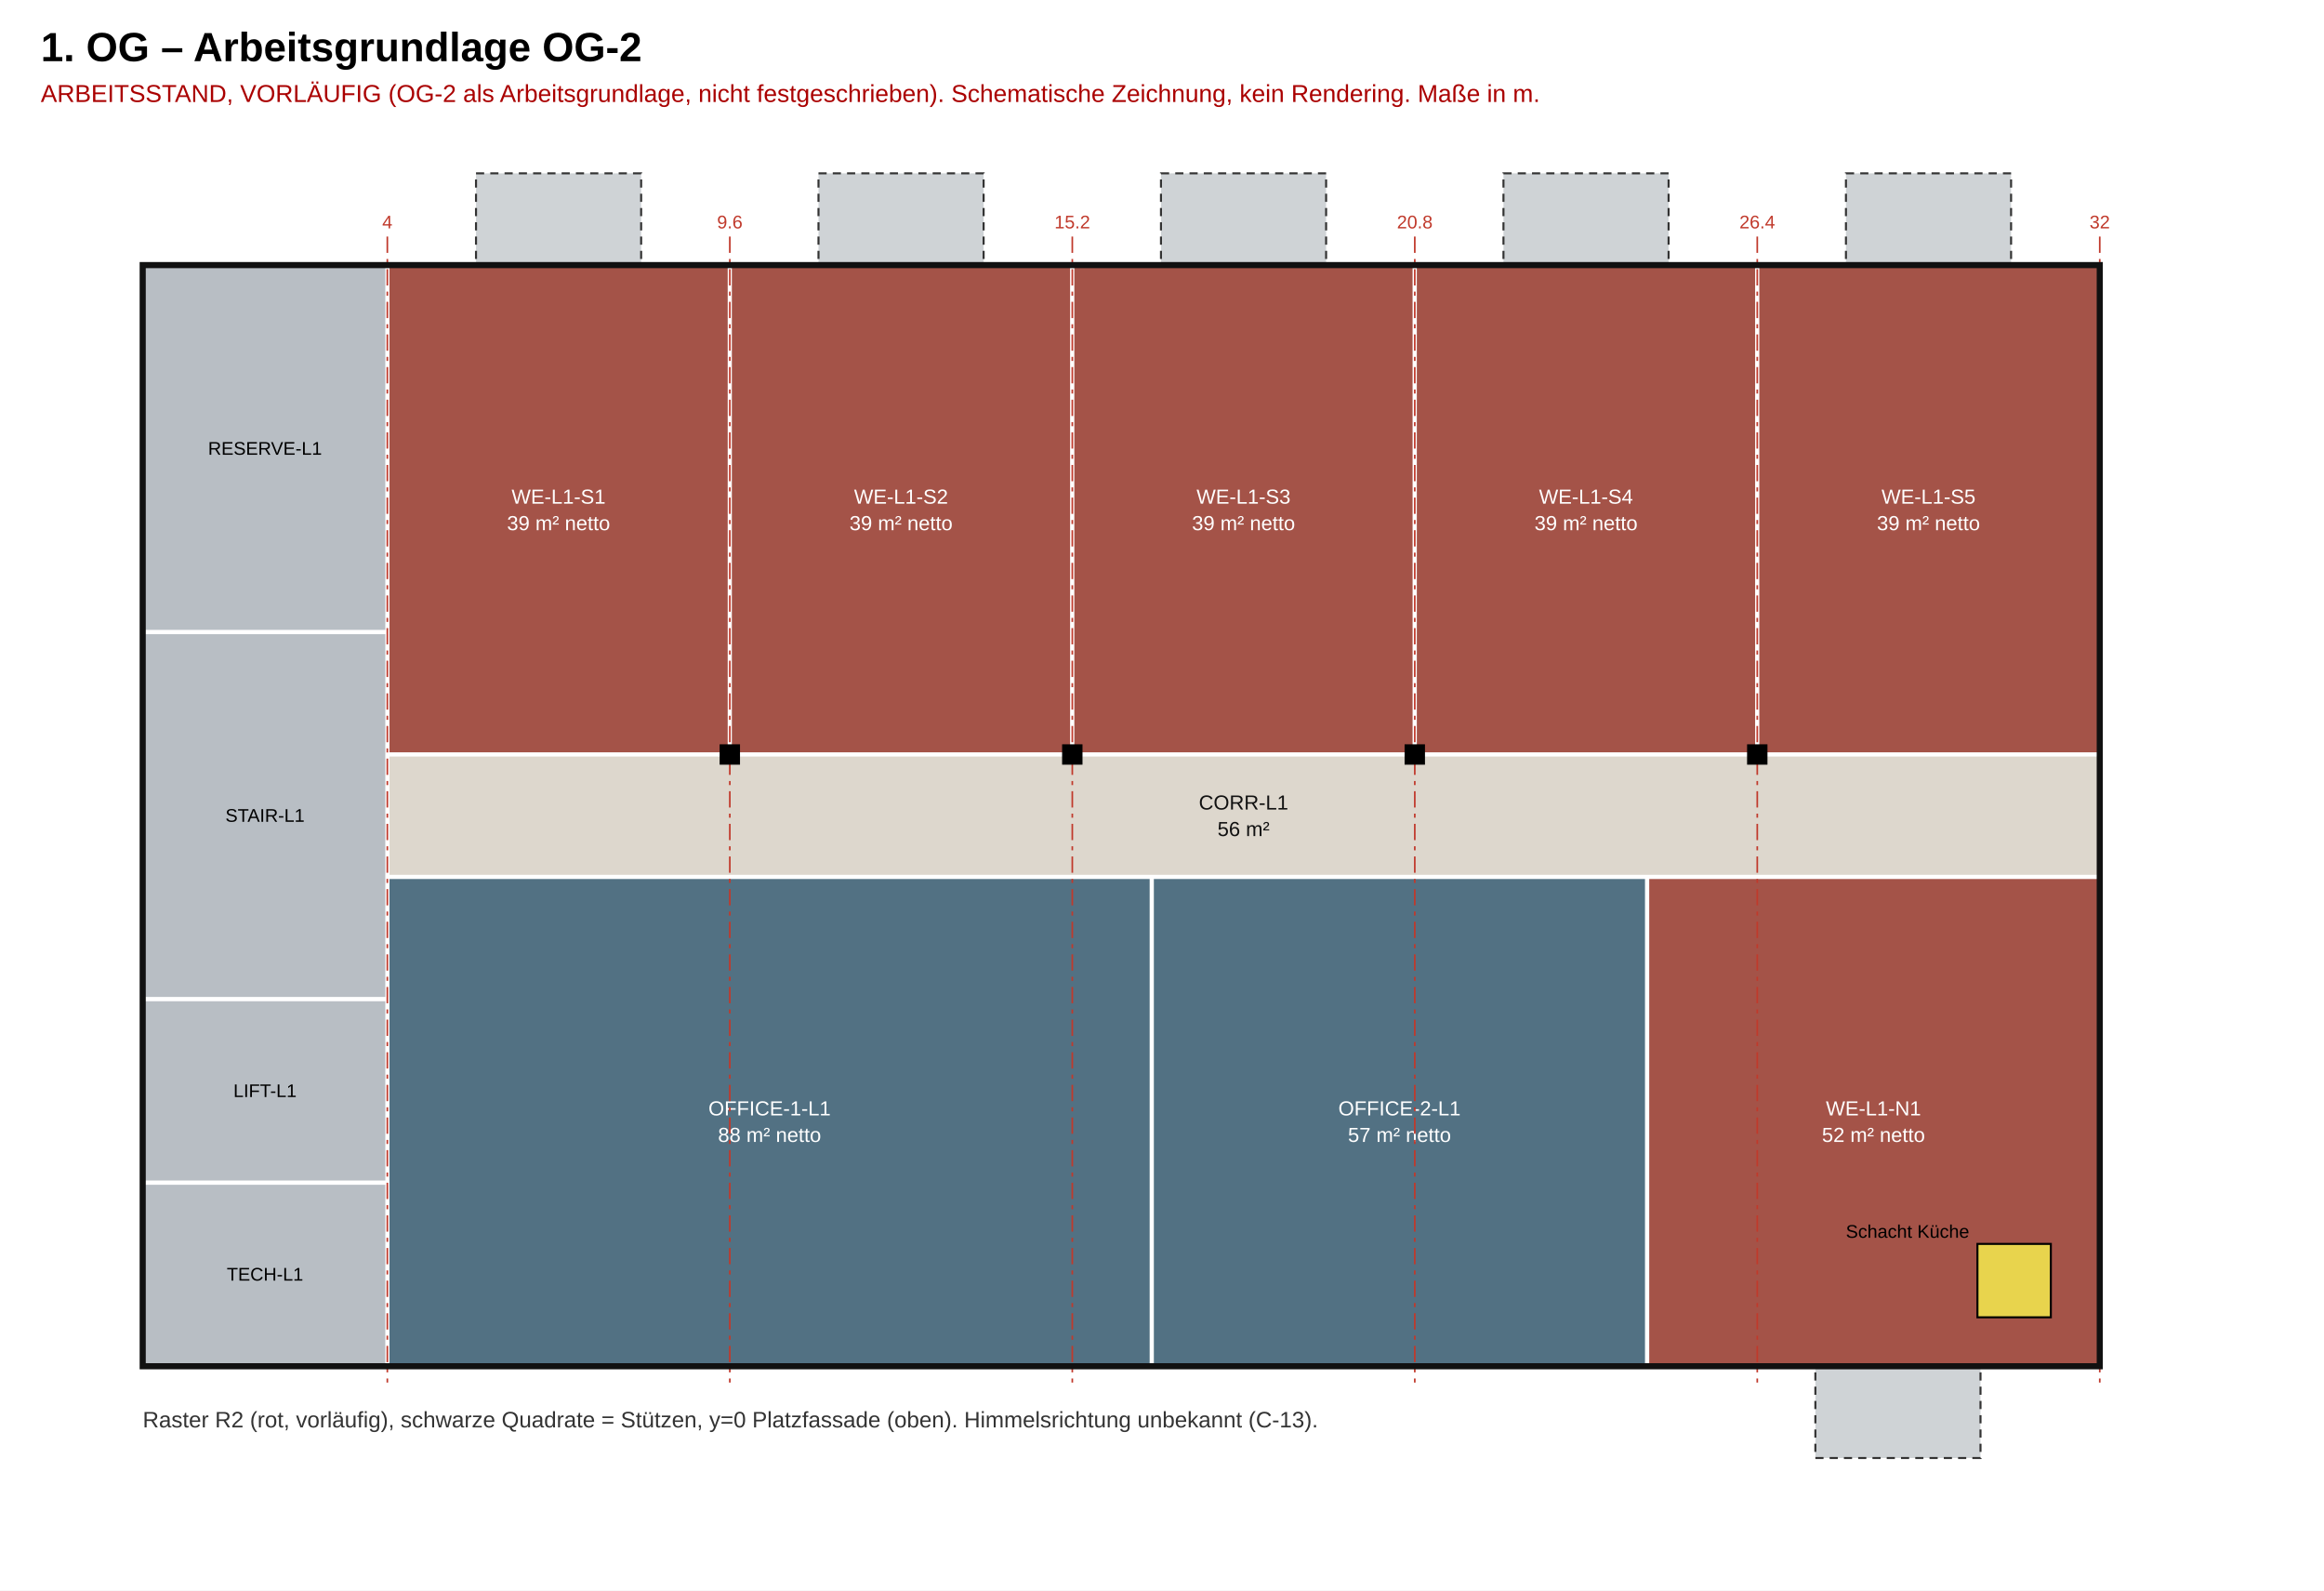
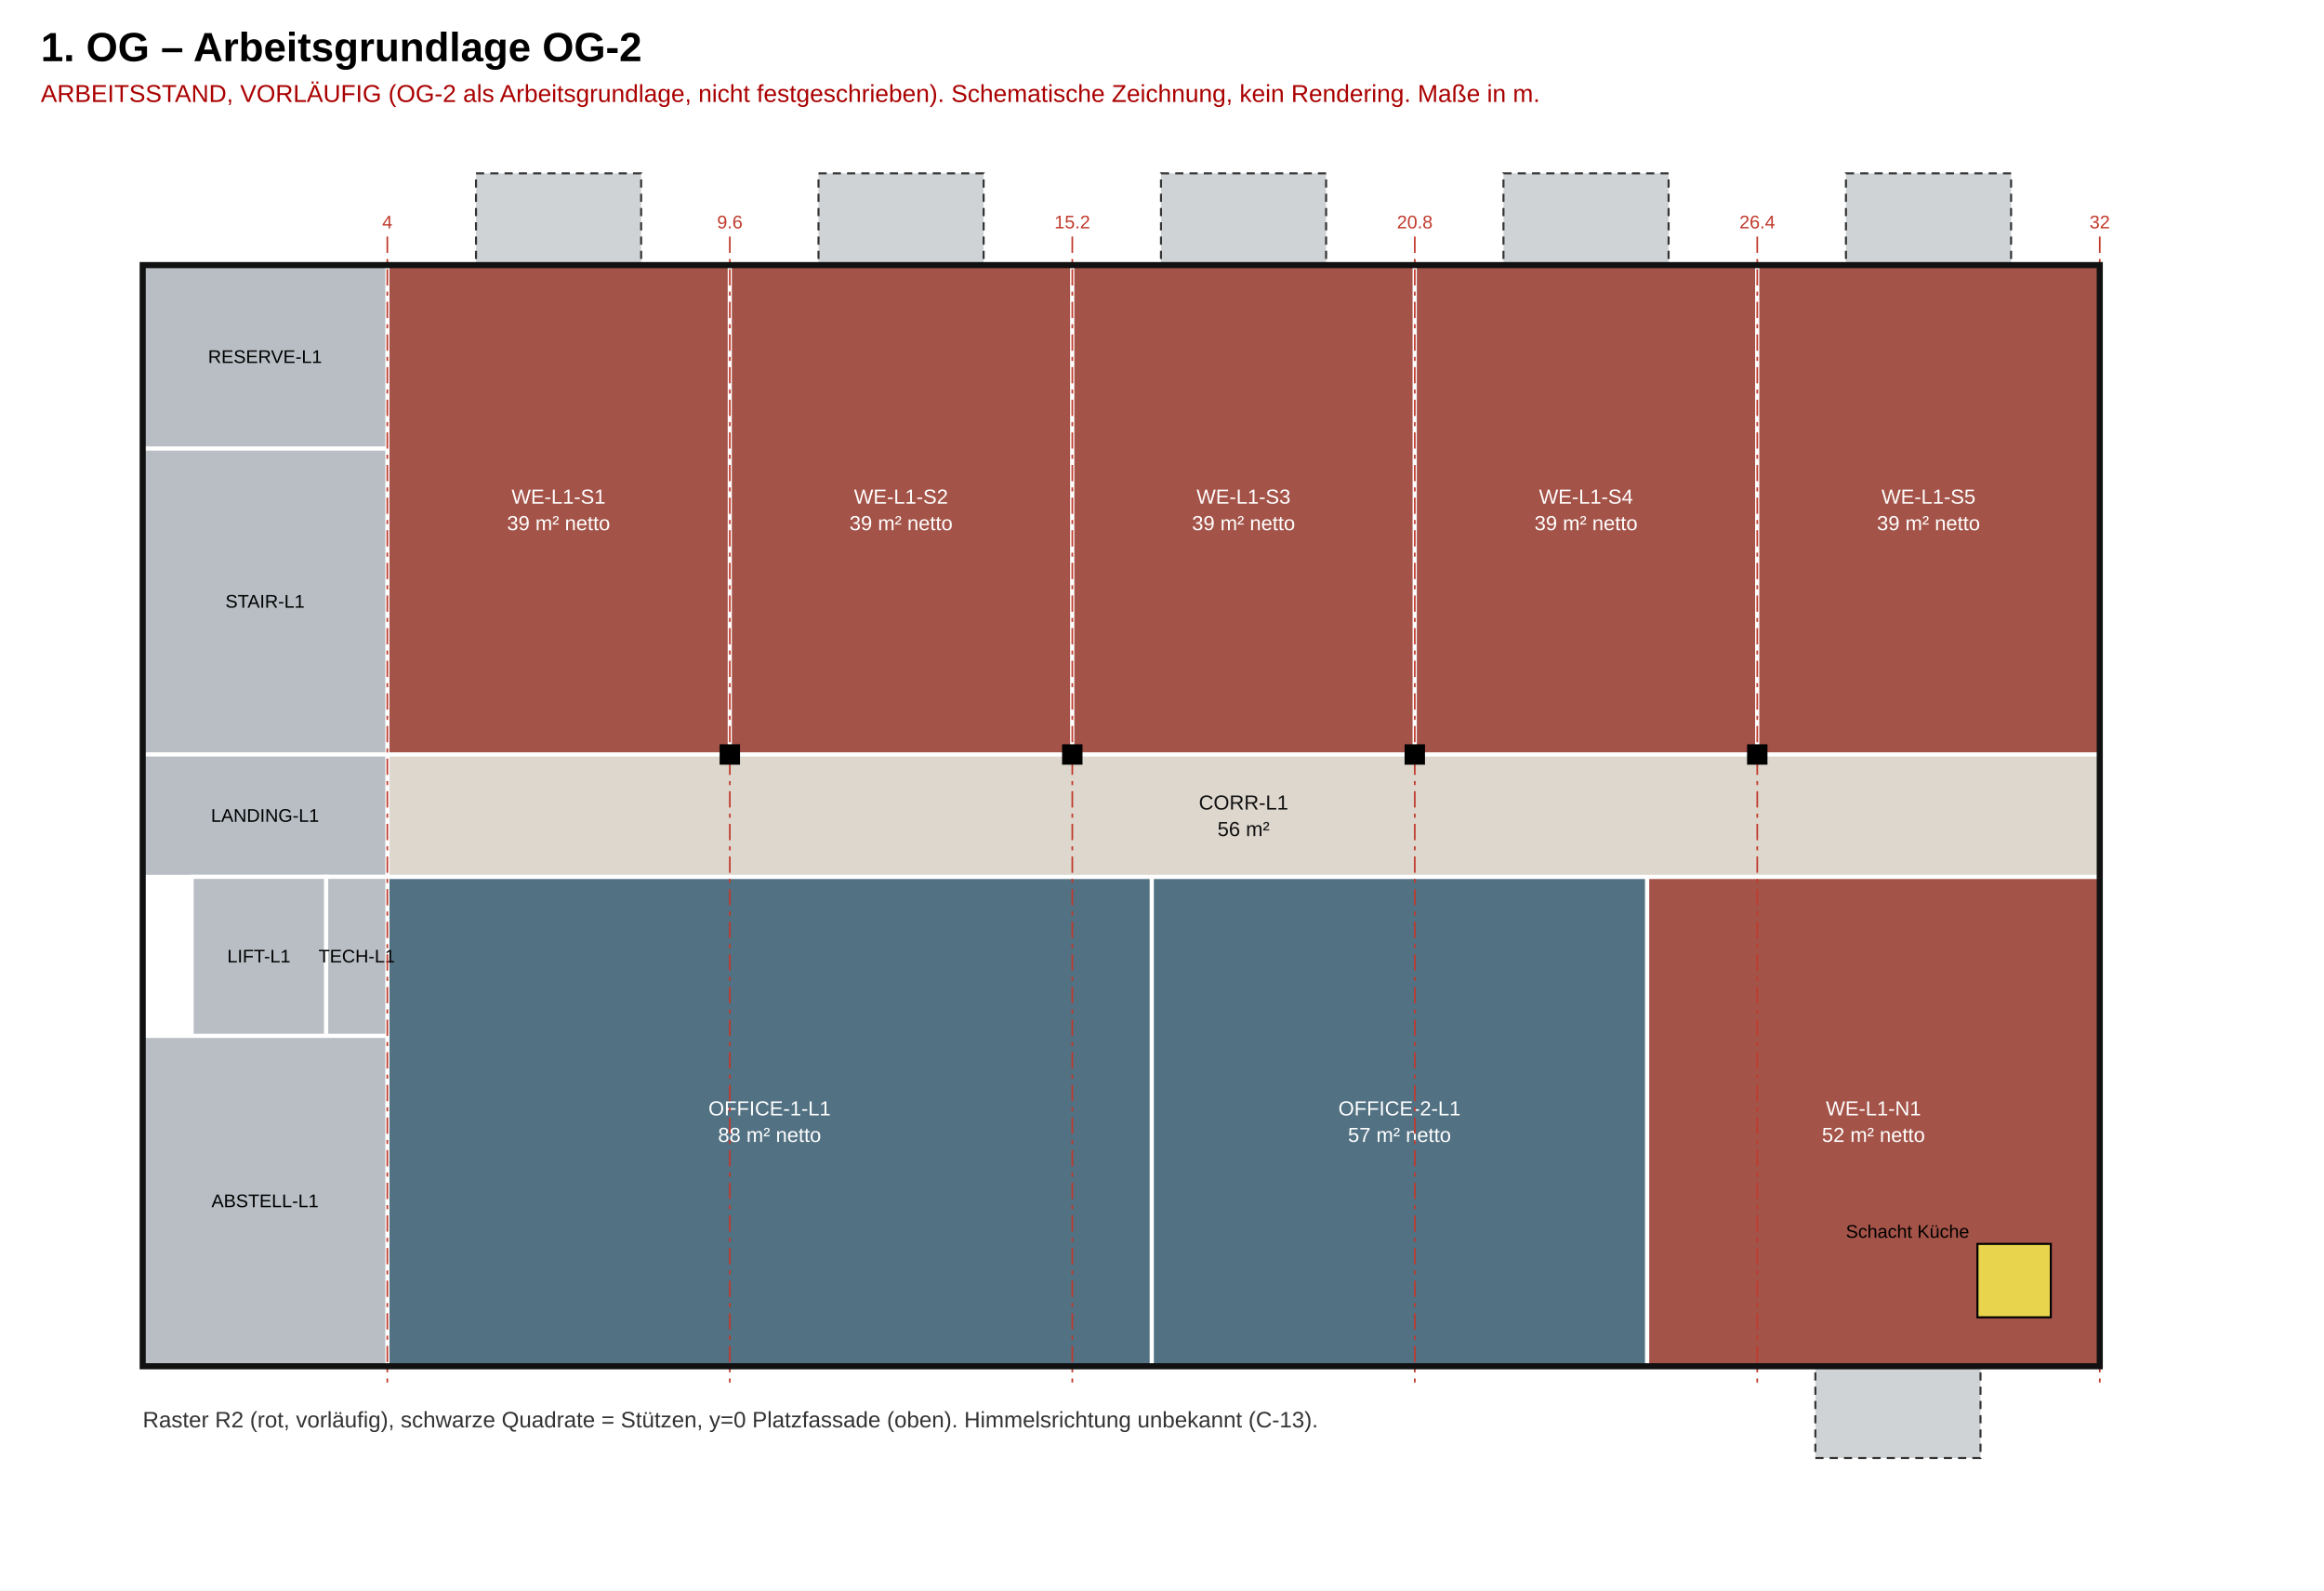
<svg xmlns="http://www.w3.org/2000/svg" width="1140" height="780" font-family="Arial">
  <rect width="1140" height="780" fill="white" />
  <text x="20" y="30" font-size="20" font-weight="bold">1. OG – Arbeitsgrundlage OG-2</text>
  <text x="20" y="50" font-size="12" fill="#a00">ARBEITSSTAND, VORLÄUFIG (OG-2 als Arbeitsgrundlage, nicht festgeschrieben). Schematische Zeichnung, kein Rendering. Maße in m.</text>
  <rect x="190.0" y="130" width="168.0" height="240" fill="#9A4034" stroke="white" stroke-width="2" opacity="0.9" />
  <text x="274.0" y="247.0" font-size="10" text-anchor="middle" fill="white">WE-L1-S1</text>
  <text x="274.0" y="260.0" font-size="10" text-anchor="middle" fill="white">39 m² netto</text>
  <rect x="358.0" y="130" width="168.0" height="240" fill="#9A4034" stroke="white" stroke-width="2" opacity="0.9" />
  <text x="442" y="247.0" font-size="10" text-anchor="middle" fill="white">WE-L1-S2</text>
  <text x="442" y="260.0" font-size="10" text-anchor="middle" fill="white">39 m² netto</text>
  <rect x="526.0" y="130" width="168" height="240" fill="#9A4034" stroke="white" stroke-width="2" opacity="0.9" />
  <text x="610.0" y="247.0" font-size="10" text-anchor="middle" fill="white">WE-L1-S3</text>
  <text x="610.0" y="260.0" font-size="10" text-anchor="middle" fill="white">39 m² netto</text>
  <rect x="694.0" y="130" width="168" height="240" fill="#9A4034" stroke="white" stroke-width="2" opacity="0.9" />
  <text x="778.0" y="247.0" font-size="10" text-anchor="middle" fill="white">WE-L1-S4</text>
  <text x="778.0" y="260.0" font-size="10" text-anchor="middle" fill="white">39 m² netto</text>
  <rect x="862.0" y="130" width="168" height="240" fill="#9A4034" stroke="white" stroke-width="2" opacity="0.9" />
  <text x="946.0" y="247.0" font-size="10" text-anchor="middle" fill="white">WE-L1-S5</text>
  <text x="946.0" y="260.0" font-size="10" text-anchor="middle" fill="white">39 m² netto</text>
  <rect x="190" y="430" width="375.0" height="240" fill="#3F6275" stroke="white" stroke-width="2" opacity="0.9" />
  <text x="377.5" y="547.0" font-size="10" text-anchor="middle" fill="white">OFFICE-1-L1</text>
  <text x="377.5" y="560.0" font-size="10" text-anchor="middle" fill="white">88 m² netto</text>
  <rect x="565.0" y="430" width="243" height="240" fill="#3F6275" stroke="white" stroke-width="2" opacity="0.9" />
  <text x="686.5" y="547.0" font-size="10" text-anchor="middle" fill="white">OFFICE-2-L1</text>
  <text x="686.5" y="560.0" font-size="10" text-anchor="middle" fill="white">57 m² netto</text>
  <rect x="808.0" y="430" width="222" height="240" fill="#9A4034" stroke="white" stroke-width="2" opacity="0.9" />
  <text x="919.0" y="547.0" font-size="10" text-anchor="middle" fill="white">WE-L1-N1</text>
  <text x="919.0" y="560.0" font-size="10" text-anchor="middle" fill="white">52 m² netto</text>
  <rect x="190" y="370" width="840" height="60" fill="#D9D3C8" stroke="white" stroke-width="2" opacity="0.9" />
  <text x="610.0" y="397.0" font-size="10" text-anchor="middle" fill="#111">CORR-L1</text>
  <text x="610.0" y="410.0" font-size="10" text-anchor="middle" fill="#111">56 m² </text>
-   <rect x="70" y="130" width="120" height="180" fill="#B8BEC4" stroke="#fff" stroke-width="2" />
-   <text x="130.0" y="223.0" font-size="9" text-anchor="middle">RESERVE-L1</text>
-   <rect x="70" y="310" width="120" height="180" fill="#B8BEC4" stroke="#fff" stroke-width="2" />
-   <text x="130.0" y="403.0" font-size="9" text-anchor="middle">STAIR-L1</text>
-   <rect x="70" y="490" width="120" height="90" fill="#B8BEC4" stroke="#fff" stroke-width="2" />
-   <text x="130.0" y="538.0" font-size="9" text-anchor="middle">LIFT-L1</text>
-   <rect x="70" y="580" width="120" height="90" fill="#B8BEC4" stroke="#fff" stroke-width="2" />
-   <text x="130.0" y="628.0" font-size="9" text-anchor="middle">TECH-L1</text>
+   <rect x="70" y="130" width="120" height="90" fill="#B8BEC4" stroke="#fff" stroke-width="2" />
+   <text x="130.0" y="178.0" font-size="9" text-anchor="middle">RESERVE-L1</text>
+   <rect x="70" y="220" width="120" height="150" fill="#B8BEC4" stroke="#fff" stroke-width="2" />
+   <text x="130.0" y="298.0" font-size="9" text-anchor="middle">STAIR-L1</text>
+   <rect x="70" y="370" width="120" height="60" fill="#B8BEC4" stroke="#fff" stroke-width="2" />
+   <text x="130.0" y="403.0" font-size="9" text-anchor="middle">LANDING-L1</text>
+   <rect x="94.0" y="430" width="66.0" height="78" fill="#B8BEC4" stroke="#fff" stroke-width="2" />
+   <text x="127.0" y="472.0" font-size="9" text-anchor="middle">LIFT-L1</text>
+   <rect x="160.0" y="430" width="30.0" height="78" fill="#B8BEC4" stroke="#fff" stroke-width="2" />
+   <text x="175.0" y="472.0" font-size="9" text-anchor="middle">TECH-L1</text>
+   <rect x="70" y="508.0" width="120" height="162.0" fill="#B8BEC4" stroke="#fff" stroke-width="2" />
+   <text x="130.0" y="592.0" font-size="9" text-anchor="middle">ABSTELL-L1</text>
  <rect x="970.0" y="610.0" width="36" height="36" fill="#E8D44D" stroke="#000" />
  <text x="966.0" y="607.0" font-size="9" text-anchor="end">Schacht Küche</text>
  <rect x="233.5" y="85.0" width="81.0" height="45.0" fill="#CFD3D6" stroke="#333" stroke-dasharray="4 3" />
  <rect x="401.5" y="85.0" width="81" height="45.0" fill="#CFD3D6" stroke="#333" stroke-dasharray="4 3" />
  <rect x="569.5" y="85.0" width="81" height="45.0" fill="#CFD3D6" stroke="#333" stroke-dasharray="4 3" />
  <rect x="737.5" y="85.0" width="81" height="45.0" fill="#CFD3D6" stroke="#333" stroke-dasharray="4 3" />
  <rect x="905.5" y="85.0" width="81" height="45.0" fill="#CFD3D6" stroke="#333" stroke-dasharray="4 3" />
  <rect x="890.5" y="670.0" width="81" height="45.0" fill="#CFD3D6" stroke="#333" stroke-dasharray="4 3" />
  <line x1="190.0" y1="116" x2="190.0" y2="678" stroke="#c0392b" stroke-width="0.8" stroke-dasharray="8 3 2 3" />
  <text x="190.0" y="112" font-size="9" text-anchor="middle" fill="#c0392b">4</text>
  <line x1="358.0" y1="116" x2="358.0" y2="678" stroke="#c0392b" stroke-width="0.8" stroke-dasharray="8 3 2 3" />
  <text x="358.0" y="112" font-size="9" text-anchor="middle" fill="#c0392b">9.6</text>
  <line x1="526.0" y1="116" x2="526.0" y2="678" stroke="#c0392b" stroke-width="0.8" stroke-dasharray="8 3 2 3" />
  <text x="526.0" y="112" font-size="9" text-anchor="middle" fill="#c0392b">15.2</text>
  <line x1="694.0" y1="116" x2="694.0" y2="678" stroke="#c0392b" stroke-width="0.8" stroke-dasharray="8 3 2 3" />
  <text x="694.0" y="112" font-size="9" text-anchor="middle" fill="#c0392b">20.8</text>
  <line x1="862.0" y1="116" x2="862.0" y2="678" stroke="#c0392b" stroke-width="0.8" stroke-dasharray="8 3 2 3" />
  <text x="862.0" y="112" font-size="9" text-anchor="middle" fill="#c0392b">26.4</text>
  <line x1="1030.0" y1="116" x2="1030.0" y2="678" stroke="#c0392b" stroke-width="0.8" stroke-dasharray="8 3 2 3" />
  <text x="1030.0" y="112" font-size="9" text-anchor="middle" fill="#c0392b">32</text>
  <rect x="353.0" y="365.0" width="10" height="10" fill="#000" />
  <rect x="521.0" y="365.0" width="10" height="10" fill="#000" />
  <rect x="689.0" y="365.0" width="10" height="10" fill="#000" />
  <rect x="857.0" y="365.0" width="10" height="10" fill="#000" />
  <rect x="70" y="130" width="960" height="540" fill="none" stroke="#111" stroke-width="3" />
  <text x="70" y="700" font-size="11" fill="#333">Raster R2 (rot, vorläufig), schwarze Quadrate = Stützen, y=0 Platzfassade (oben). Himmelsrichtung unbekannt (C-13).</text>
</svg>
